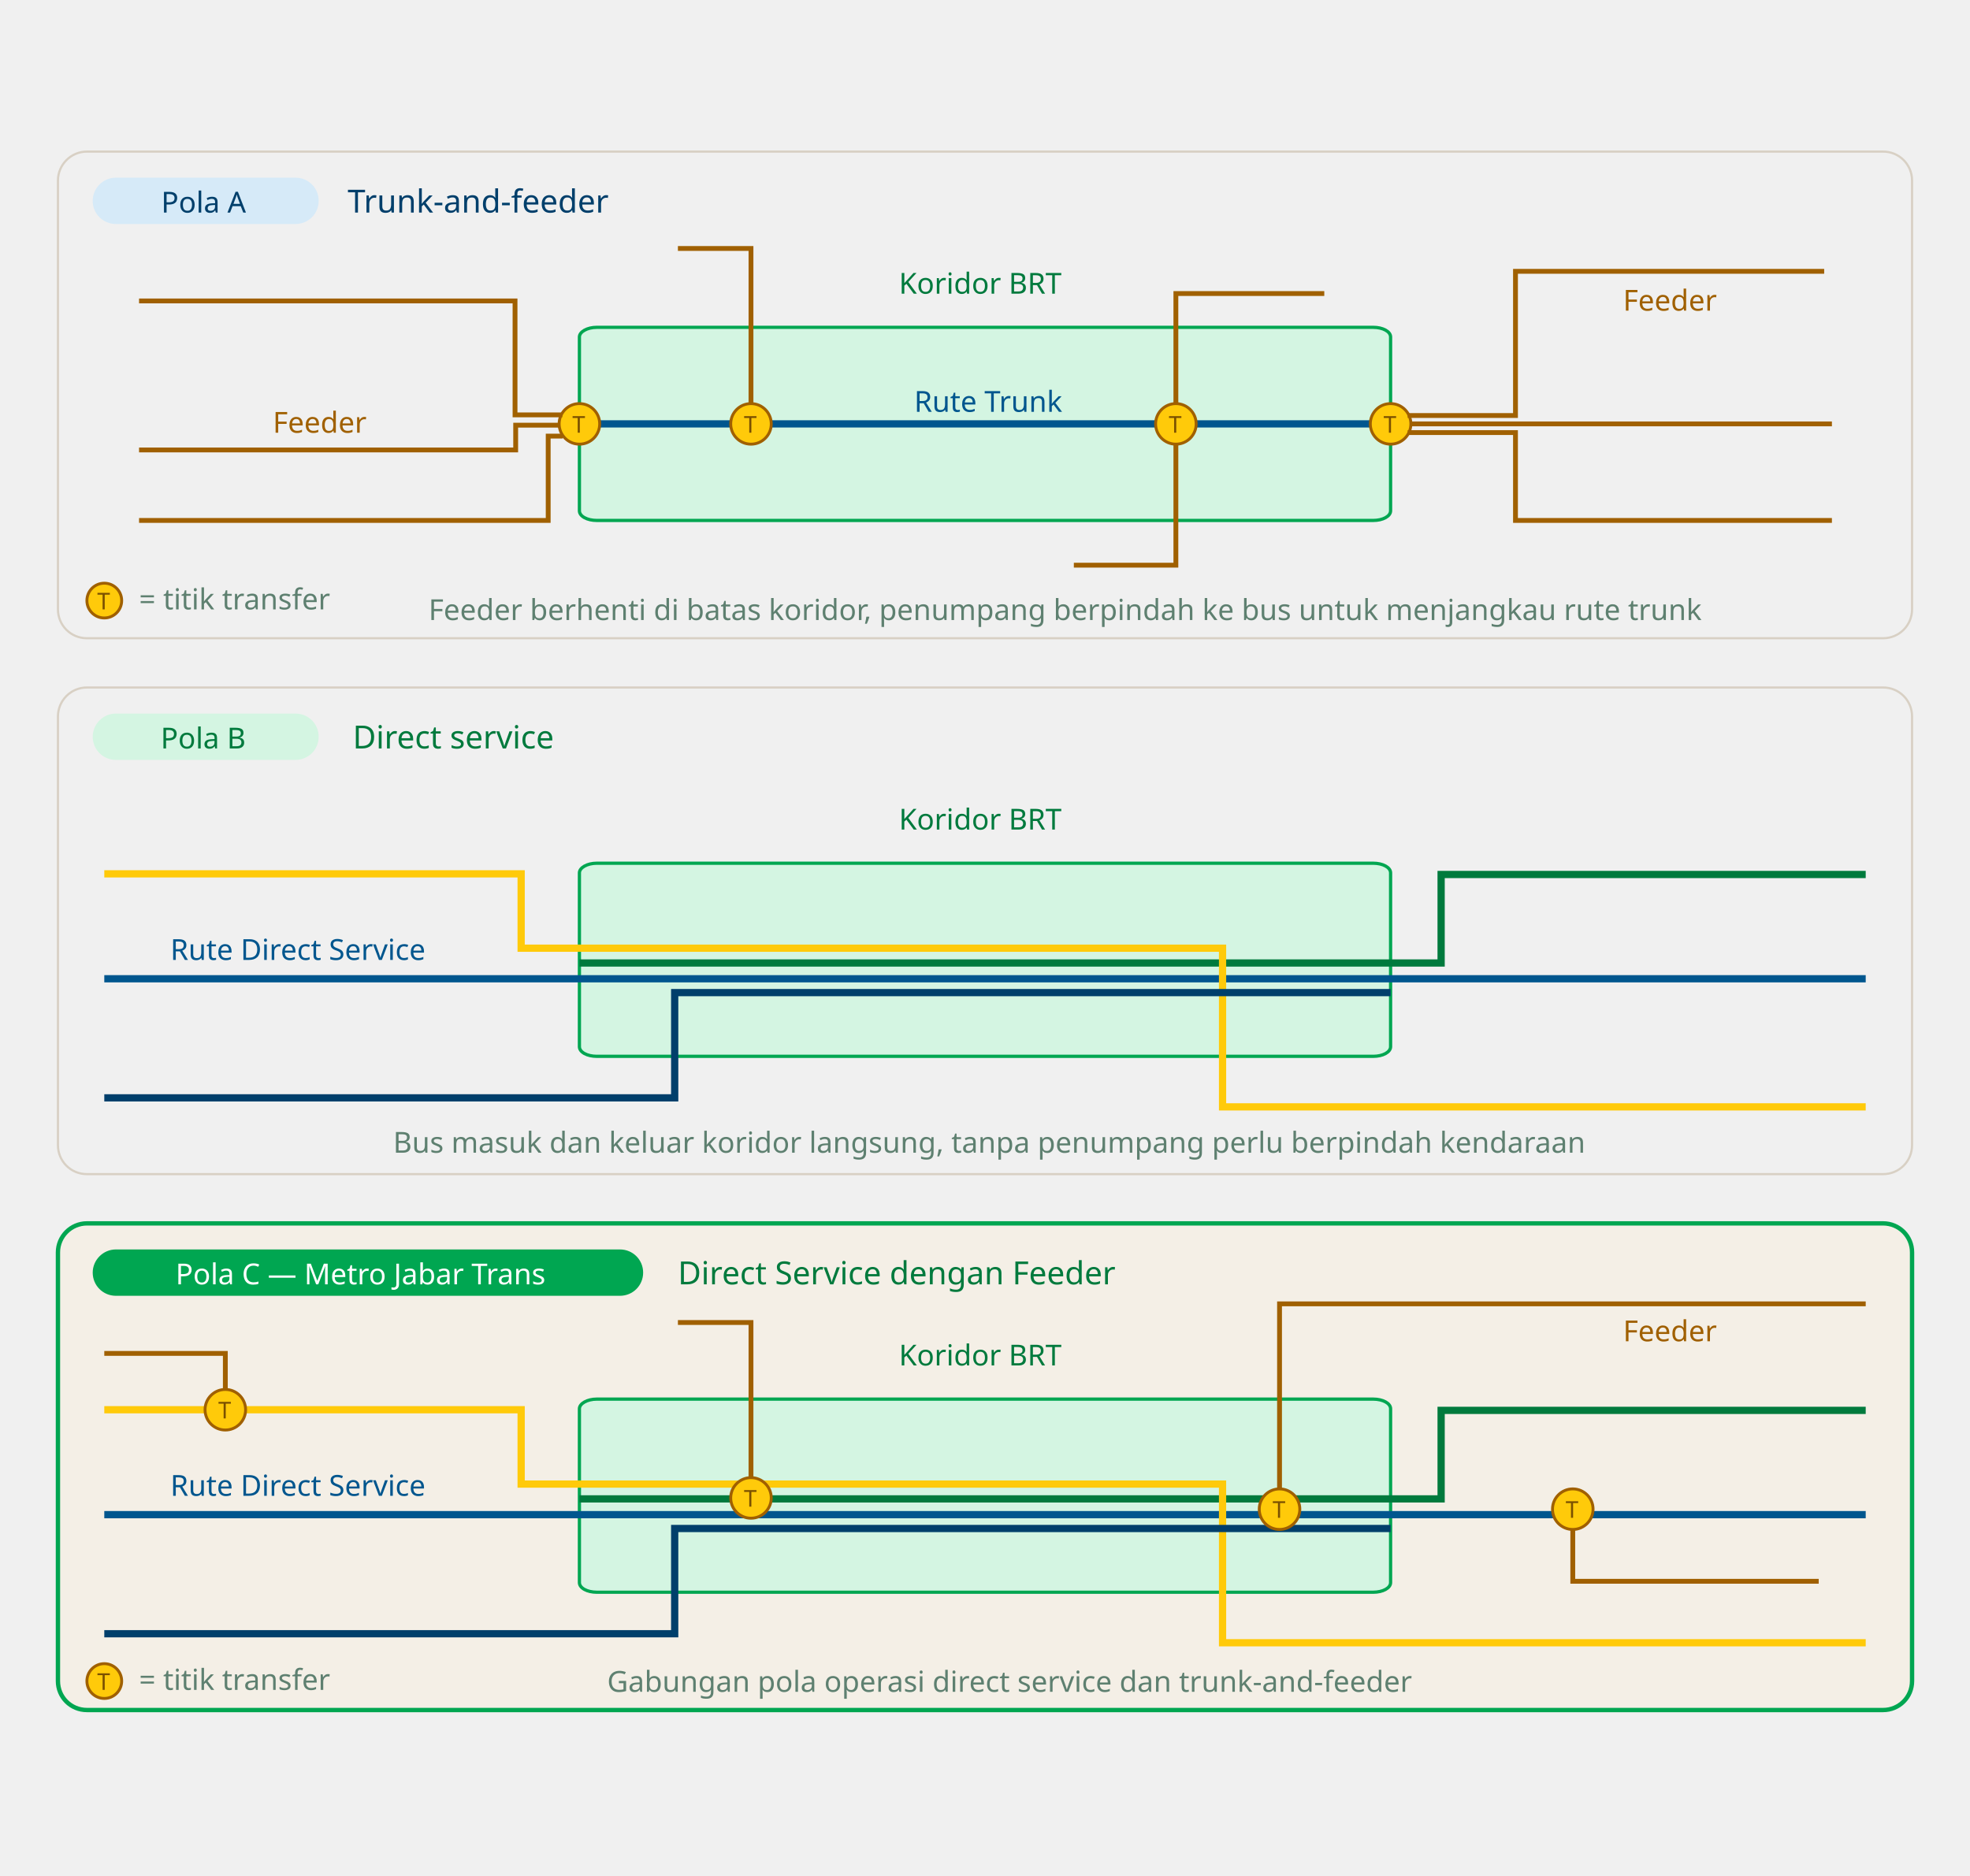
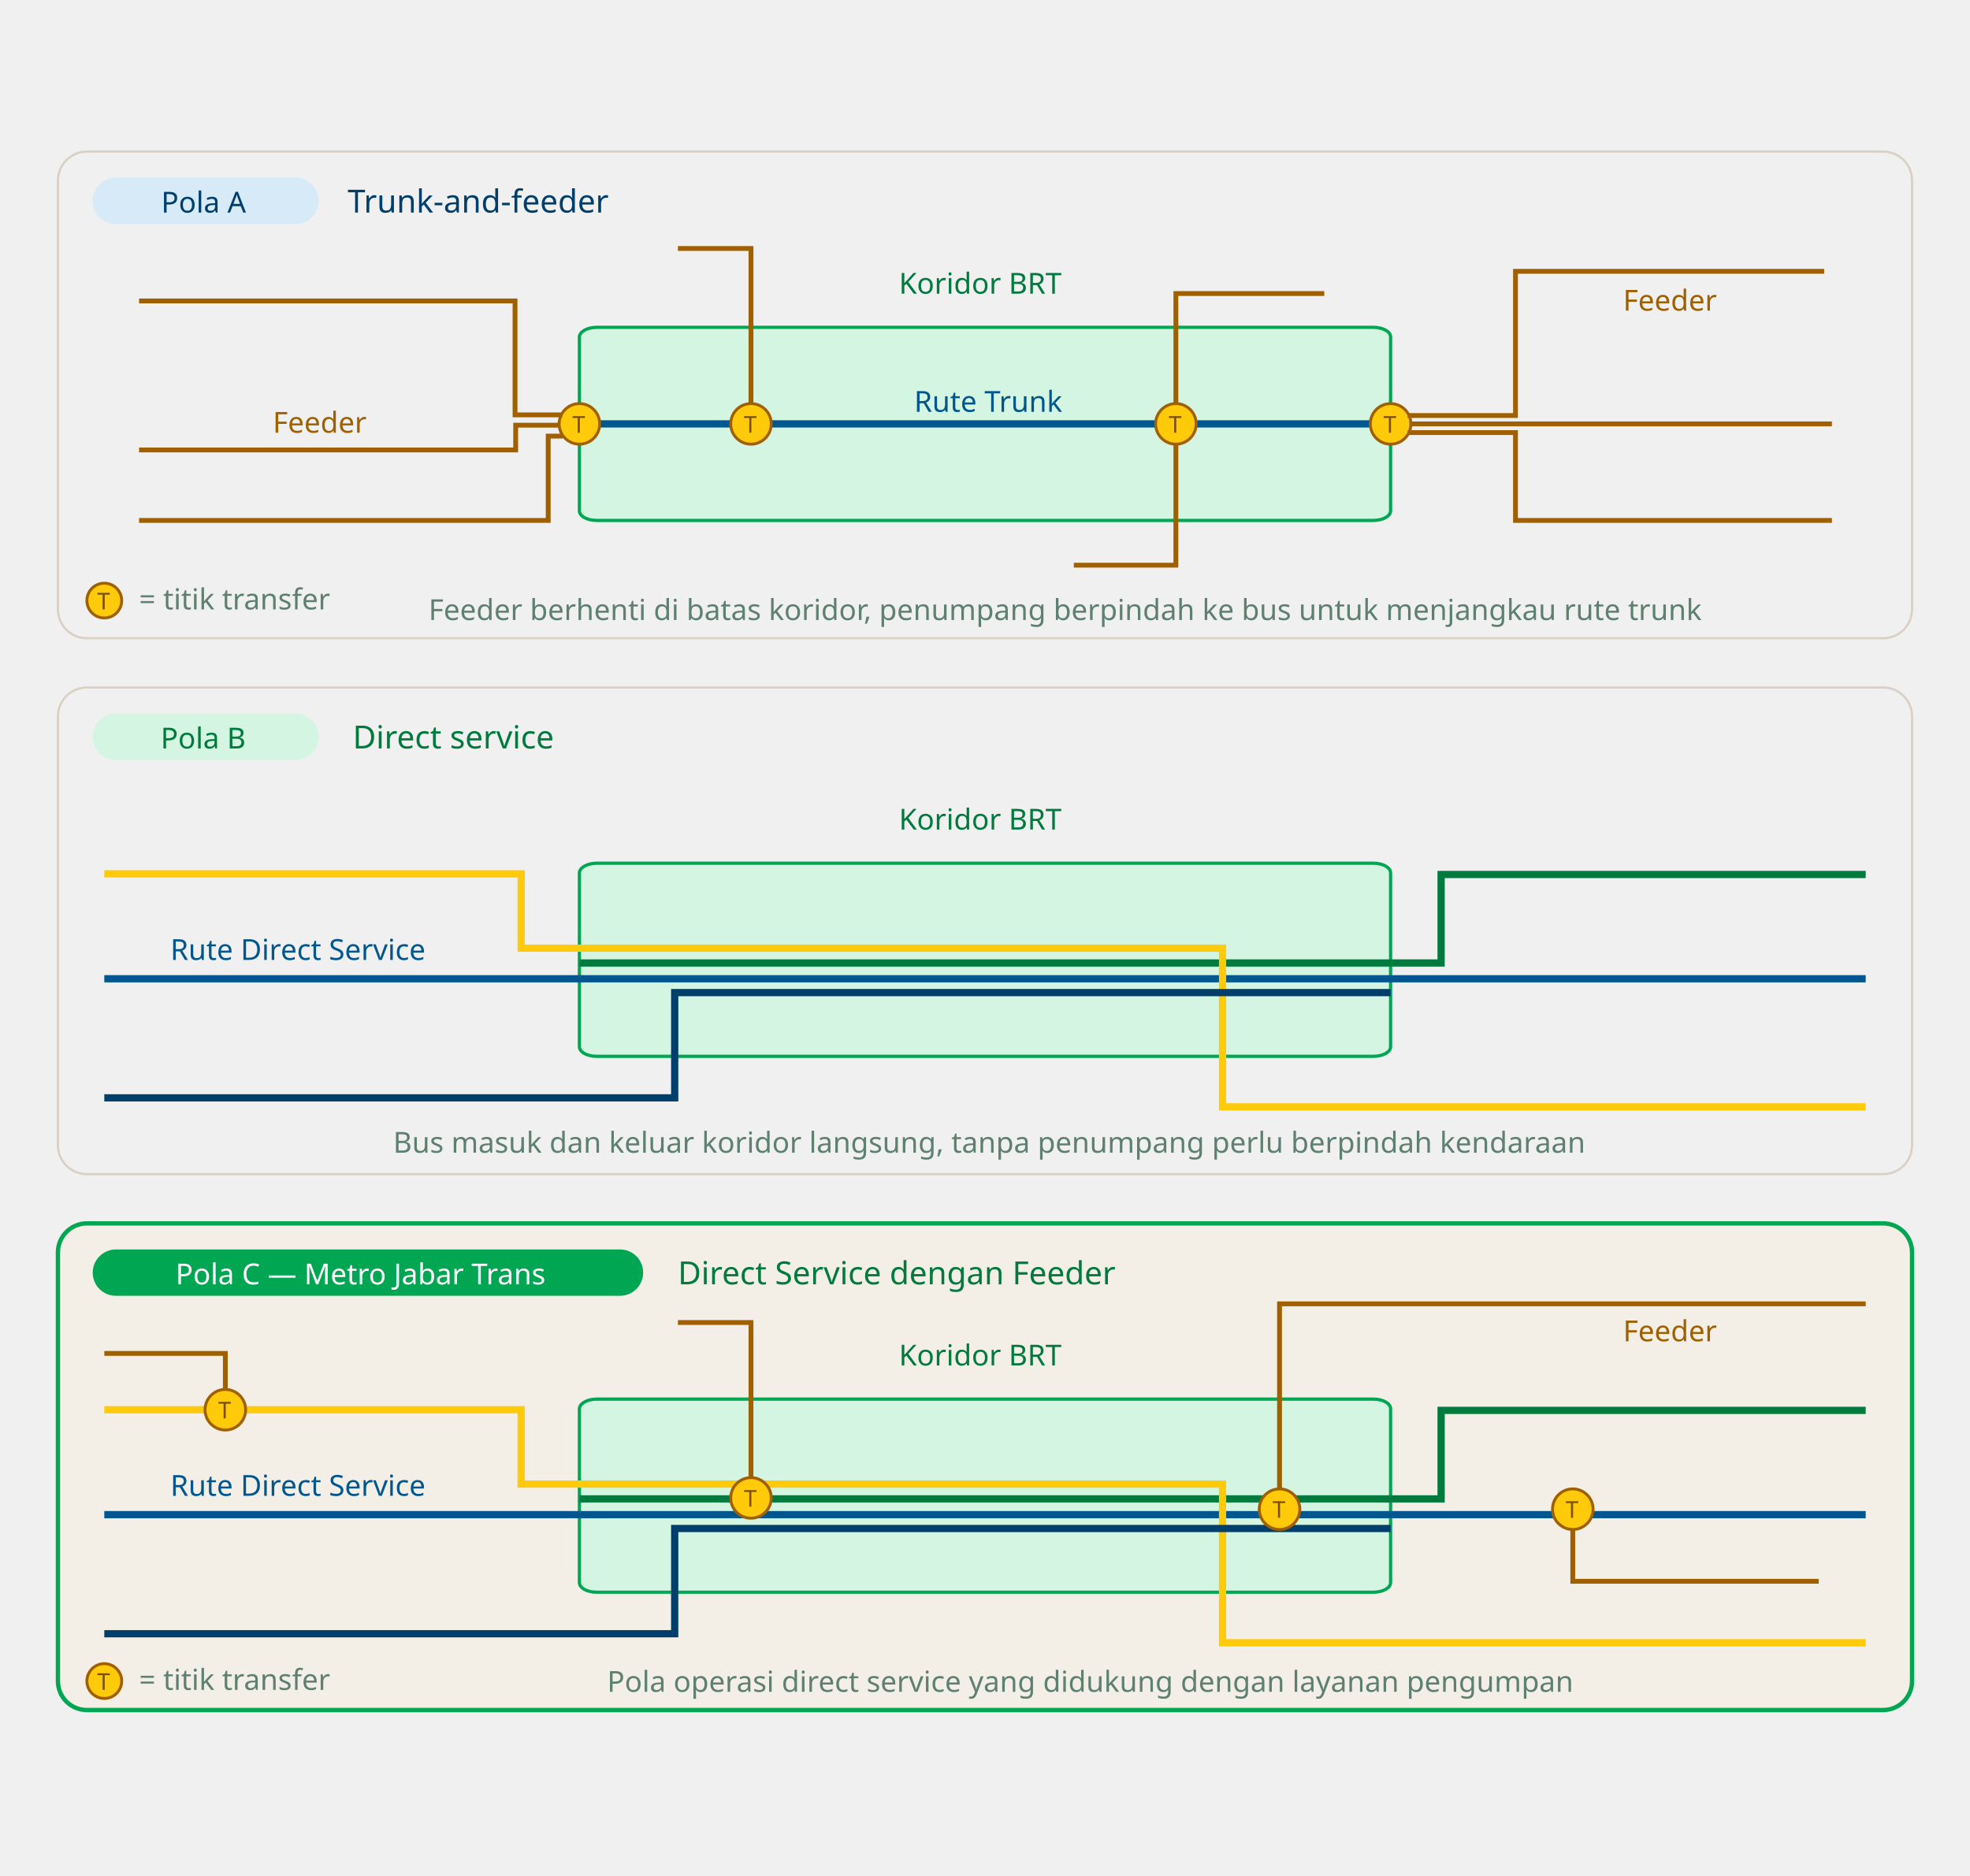
<svg xmlns="http://www.w3.org/2000/svg" version="1.1" id="Layer_1" x="0px" y="0px" viewBox="0 0 612 582.8" style="enable-background:new 0 0 612 582.8;" xml:space="preserve">
  <style type="text/css">
	.st0{fill:none;stroke:#D8D0C4;stroke-width:0.675;stroke-miterlimit:3.6;}
	.st1{fill:#D4F5E2;}
	.st2{fill:#007A3D;}
	.st3{font-family:'Arial-BoldMT';}
	.st4{font-size:9px;}
	.st5{font-family:'Arial-BoldItalicMT';}
	.st6{font-size:9.9px;}
	.st7{fill:#D4F5E2;stroke:#00A651;stroke-width:1.006;stroke-miterlimit:3.6;}
	.st8{fill:none;}
	.st9{fill:none;stroke:#007A3D;stroke-width:1.35;stroke-linecap:round;stroke-linejoin:round;stroke-miterlimit:3.6;}
	.st10{fill:#FFFFFF;filter:url(#Adobe_OpacityMaskFilter);}
	
		.st11{mask:url(#imagine-text-gaps-tax1ai_00000078036296570137842610000010617918931124661146_);fill:none;stroke:#007A3D;stroke-width:1.35;stroke-linecap:round;stroke-linejoin:round;stroke-miterlimit:3.6;}
	.st12{fill:#5E8070;}
	.st13{font-family:'ArialMT';}
	.st14{fill:#D6EAF8;}
	.st15{fill:#003F6B;}
	.st16{fill:#A06000;}
	.st17{fill:#00568E;}
	.st18{fill:#FFFFFF;filter:url(#Adobe_OpacityMaskFilter_00000060000035569588991370000014735943201859657609_);}
	
		.st19{mask:url(#imagine-text-gaps-tax1ai_00000059294416933030149940000010397268892059329461_);fill:none;stroke:#A06000;stroke-width:1.35;stroke-linecap:round;stroke-linejoin:round;stroke-miterlimit:3.6;}
	.st20{fill:none;stroke:#A06000;stroke-width:1.35;stroke-linecap:round;stroke-linejoin:round;stroke-miterlimit:3.6;}
	.st21{fill:#FFCA0A;stroke:#A06000;stroke-width:0.9;stroke-miterlimit:3.6;}
	.st22{fill:#7A5000;}
	.st23{font-size:7.2px;}
	.st24{fill:#F4EFE6;stroke:#00A651;stroke-width:1.35;stroke-miterlimit:3.6;}
	.st25{fill:#00A651;}
	.st26{fill:#FFFFFF;}
	.st27{fill:#FFFFFF;filter:url(#Adobe_OpacityMaskFilter_00000011746903322699557270000011359036478238450089_);}
	
		.st28{mask:url(#imagine-text-gaps-tax1ai_00000106852845271323788980000009379471365446677393_);fill:none;stroke:#007A3D;stroke-width:1.35;stroke-linecap:round;stroke-linejoin:round;stroke-miterlimit:3.6;}
	.st29{fill:none;stroke:#00568E;stroke-width:2.25;stroke-miterlimit:3.6;}
	.st30{fill:none;stroke:#007A3D;stroke-width:2.25;stroke-miterlimit:3.6;}
	.st31{fill:none;stroke:#FFCA0A;stroke-width:2.25;stroke-miterlimit:3.6;}
	.st32{fill:none;stroke:#003F6B;stroke-width:2.25;stroke-miterlimit:3.6;}
	.st33{fill:none;stroke:#A06000;stroke-width:1.5;stroke-miterlimit:10;}
</style>
  <path class="st0" d="M27,47.1h558c5,0,9,4,9,9v133.2c0,5-4,9-9,9H27c-5,0-9-4-9-9V56.1C18,51.2,22,47.1,27,47.1z" />
  <path class="st14" d="M36,55.2h55.8c4,0,7.2,3.2,7.2,7.2l0,0c0,4-3.2,7.2-7.2,7.2H36c-4,0-7.2-3.2-7.2-7.2l0,0  C28.8,58.5,32,55.2,36,55.2z" />
  <text transform="matrix(1 0 0 1 50.064 66.0415)" class="st15 st3 st4">Pola A</text>
  <text transform="matrix(1 0 0 1 108 66.0415)" class="st15 st5 st6">Trunk-and-feeder</text>
  <path class="st7" d="M185.4,101.7h241.2c3,0,5.4,1.3,5.4,3v54c0,1.7-2.4,3-5.4,3H185.4c-3,0-5.4-1.3-5.4-3v-54  C180,103.1,182.4,101.7,185.4,101.7z" />
  <text transform="matrix(1 0 0 1 279.2524 91.2412)" class="st2 st3 st4">Koridor BRT</text>
  <path class="st8" d="" />
  <path class="st8" d="" />
  <path marker-end="url(#arr-g)" class="st9" d="M585,101.1" />
  <path class="st8" d="" />
  <path marker-end="url(#arr-g)" class="st9" d="M585,164.1" />
  <path class="st8" d="" />
  <defs>
    <filter id="Adobe_OpacityMaskFilter" filterUnits="userSpaceOnUse" x="585" y="61.5" width="0" height="0">
      <feColorMatrix type="matrix" values="1 0 0 0 0  0 1 0 0 0  0 0 1 0 0  0 0 0 1 0" />
    </filter>
  </defs>
  <mask maskUnits="userSpaceOnUse" x="585" y="61.5" width="0" height="0" id="imagine-text-gaps-tax1ai_00000078036296570137842610000010617918931124661146_">
    <rect y="29.1" class="st10" width="612" height="524.5" />
    <path d="M48.8,55.2h31.5c1,0,1.8,0.8,1.8,1.8v11.7c0,1-0.8,1.8-1.8,1.8H48.8c-1,0-1.8-0.8-1.8-1.8V57C47,56,47.8,55.2,48.8,55.2z" />
    <path d="M105.3,54.3h73.5c1,0,1.8,0.8,1.8,1.8v12.6c0,1-0.8,1.8-1.8,1.8h-73.5c-1,0-1.8-0.8-1.8-1.8V56.1   C103.5,55.1,104.3,54.3,105.3,54.3z" />
    <path d="M278.5,80.4h56c1,0,1.8,0.8,1.8,1.8v11.7c0,1-0.8,1.8-1.8,1.8h-56c-1,0-1.8-0.8-1.8-1.8V82.2   C276.7,81.2,277.5,80.4,278.5,80.4z" />
    <path d="M76.8,119.1h43.9c1,0,1.8,0.8,1.8,1.8v11.7c0,1-0.8,1.8-1.8,1.8H76.8c-1,0-1.8-0.8-1.8-1.8v-11.7   C75,119.9,75.8,119.1,76.8,119.1z" />
    <path d="M503.7,119.1h54.6c1,0,1.8,0.8,1.8,1.8v11.7c0,1-0.8,1.8-1.8,1.8h-54.6c-1,0-1.8-0.8-1.8-1.8v-11.7   C501.9,119.9,502.7,119.1,503.7,119.1z" />
    <path d="M185.8,184.8h241.4c1,0,1.8,0.8,1.8,1.8v11.7c0,1-0.8,1.8-1.8,1.8H185.8c-1,0-1.8-0.8-1.8-1.8v-11.7   C184,185.6,184.8,184.8,185.8,184.8z" />
    <path d="M49.2,221.7h30.6c1,0,1.8,0.8,1.8,1.8v11.7c0,1-0.8,1.8-1.8,1.8H49.2c-1,0-1.8-0.8-1.8-1.8v-11.7   C47.4,222.5,48.2,221.7,49.2,221.7z" />
    <path d="M118.8,220.8h88.4c1,0,1.8,0.8,1.8,1.8v12.6c0,1-0.8,1.8-1.8,1.8h-88.4c-1,0-1.8-0.8-1.8-1.8v-12.6   C117,221.6,117.8,220.8,118.8,220.8z" />
    <path d="M261.9,246.9h88.2c1,0,1.8,0.8,1.8,1.8v11.7c0,1-0.8,1.8-1.8,1.8h-88.2c-1,0-1.8-0.8-1.8-1.8v-11.7   C260.1,247.7,260.9,246.9,261.9,246.9z" />
    <path d="M82.3,285.6h34.3c1,0,1.8,0.8,1.8,1.8v11.7c0,1-0.8,1.8-1.8,1.8H82.3c-1,0-1.8-0.8-1.8-1.8v-11.7   C80.5,286.4,81.3,285.6,82.3,285.6z" />
    <path d="M514.3,285.6h34.3c1,0,1.8,0.8,1.8,1.8v11.7c0,1-0.8,1.8-1.8,1.8h-34.3c-1,0-1.8-0.8-1.8-1.8v-11.7   C512.5,286.4,513.3,285.6,514.3,285.6z" />
    <path d="M175.2,261.3h9.9c1,0,1.8,0.8,1.8,1.8v9c0,1-0.8,1.8-1.8,1.8h-9.9c-1,0-1.8-0.8-1.8-1.8v-9   C173.4,262.1,174.2,261.3,175.2,261.3z" />
    <path d="M427.2,261.3h9.9c1,0,1.8,0.8,1.8,1.8v9c0,1-0.8,1.8-1.8,1.8h-9.9c-1,0-1.8-0.8-1.8-1.8v-9   C425.4,262.1,426.2,261.3,427.2,261.3z" />
    <path d="M229.2,237.9h9.9c1,0,1.8,0.8,1.8,1.8v9c0,1-0.8,1.8-1.8,1.8h-9.9c-1,0-1.8-0.8-1.8-1.8v-9   C227.4,238.7,228.2,237.9,229.2,237.9z" />
    <path d="M337.2,345.9h9.9c1,0,1.8,0.8,1.8,1.8v9c0,1-0.8,1.8-1.8,1.8h-9.9c-1,0-1.8-0.8-1.8-1.8v-9   C335.4,346.7,336.2,345.9,337.2,345.9z" />
    <path d="M27.6,346.8h9.9c1,0,1.8,0.8,1.8,1.8v9c0,1-0.8,1.8-1.8,1.8h-9.9c-1,0-1.8-0.8-1.8-1.8v-9   C25.8,347.6,26.6,346.8,27.6,346.8z" />
    <path d="M41.4,345h65.3c1,0,1.8,0.8,1.8,1.8v11.7c0,1-0.8,1.8-1.8,1.8H41.4c-1,0-1.8-0.8-1.8-1.8v-11.7   C39.6,345.8,40.4,345,41.4,345z" />
    <path d="M155,351.3h303.2c1,0,1.8,0.8,1.8,1.8v11.7c0,1-0.8,1.8-1.8,1.8H155c-1,0-1.8-0.8-1.8-1.8v-11.7   C153.2,352.1,154,351.3,155,351.3z" />
    <path d="M53.5,388.2h122.3c1,0,1.8,0.8,1.8,1.8v11.7c0,1-0.8,1.8-1.8,1.8H53.5c-1,0-1.8-0.8-1.8-1.8V390   C51.7,389,52.5,388.2,53.5,388.2z" />
    <path d="M207.9,387.3h38.8c1,0,1.8,0.8,1.8,1.8v12.6c0,1-0.8,1.8-1.8,1.8h-38.8c-1,0-1.8-0.8-1.8-1.8v-12.6   C206.1,388.1,206.9,387.3,207.9,387.3z" />
    <path d="M278.5,413.4h56c1,0,1.8,0.8,1.8,1.8v11.7c0,1-0.8,1.8-1.8,1.8h-56c-1,0-1.8-0.8-1.8-1.8v-11.7   C276.7,414.2,277.5,413.4,278.5,413.4z" />
    <path d="M76.8,452.1h43.9c1,0,1.8,0.8,1.8,1.8v11.7c0,1-0.8,1.8-1.8,1.8H76.8c-1,0-1.8-0.8-1.8-1.8v-11.7   C75,452.9,75.8,452.1,76.8,452.1z" />
    <path d="M503.7,452.1h54.6c1,0,1.8,0.8,1.8,1.8v11.7c0,1-0.8,1.8-1.8,1.8h-54.6c-1,0-1.8-0.8-1.8-1.8v-11.7   C501.9,452.9,502.7,452.1,503.7,452.1z" />
    <path d="M229.2,404.4h9.9c1,0,1.8,0.8,1.8,1.8v9c0,1-0.8,1.8-1.8,1.8h-9.9c-1,0-1.8-0.8-1.8-1.8v-9   C227.4,405.2,228.2,404.4,229.2,404.4z" />
    <path d="M382.2,512.4h9.9c1,0,1.8,0.8,1.8,1.8v9c0,1-0.8,1.8-1.8,1.8h-9.9c-1,0-1.8-0.8-1.8-1.8v-9   C380.4,513.2,381.2,512.4,382.2,512.4z" />
    <path d="M27.6,516h9.9c1,0,1.8,0.8,1.8,1.8v9c0,1-0.8,1.8-1.8,1.8h-9.9c-1,0-1.8-0.8-1.8-1.8v-9C25.8,516.8,26.6,516,27.6,516z" />
    <path d="M41.4,514.2h95.4c1,0,1.8,0.8,1.8,1.8v11.7c0,1-0.8,1.8-1.8,1.8H41.4c-1,0-1.8-0.8-1.8-1.8V516   C39.6,515,40.4,514.2,41.4,514.2z" />
    <path d="M144,514.2h146.2c1,0,1.8,0.8,1.8,1.8v11.7c0,1-0.8,1.8-1.8,1.8H144c-1,0-1.8-0.8-1.8-1.8V516   C142.2,515,143,514.2,144,514.2z" />
    <path d="M343.8,514.2h136.8c1,0,1.8,0.8,1.8,1.8v11.7c0,1-0.8,1.8-1.8,1.8H343.8c-1,0-1.8-0.8-1.8-1.8V516   C342,515,342.8,514.2,343.8,514.2z" />
    <path d="M128.1,531.3h356.3c1,0,1.8,0.8,1.8,1.8v11.7c0,1-0.8,1.8-1.8,1.8H128.1c-1,0-1.8-0.8-1.8-1.8v-11.7   C126.3,532.1,127.1,531.3,128.1,531.3z" />
  </mask>
  <path marker-end="url(#arr-g)" class="st11" d="M585,61.5" />
  <path class="st8" d="" />
  <path marker-end="url(#arr-g)" class="st9" d="M585,186.6" />
  <text transform="matrix(1 0 0 1 133.1323 192.6416)" class="st12 st13 st4">Feeder berhenti di batas koridor, penumpang berpindah ke bus untuk menjangkau rute trunk</text>
  <path class="st0" d="M27,213.6h558c5,0,9,4,9,9v133.2c0,5-4,9-9,9H27c-5,0-9-4-9-9V222.6C18,217.7,22,213.6,27,213.6z" />
  <path class="st1" d="M36,221.7h55.8c4,0,7.2,3.2,7.2,7.2l0,0c0,4-3.2,7.2-7.2,7.2H36c-4,0-7.2-3.2-7.2-7.2l0,0  C28.8,225,32,221.7,36,221.7z" />
  <text transform="matrix(1 0 0 1 49.897 232.5415)" class="st2 st3 st4">Pola B</text>
  <text transform="matrix(1 0 0 1 109.6001 232.5415)" class="st2 st5 st6">Direct service</text>
  <path class="st7" d="M185.4,268.2h241.2c3,0,5.4,1.3,5.4,3v54c0,1.7-2.4,3-5.4,3H185.4c-3,0-5.4-1.3-5.4-3v-54  C180,269.6,182.4,268.2,185.4,268.2z" />
  <g>
    <text transform="matrix(1 0 0 1 279.2527 257.7412)" class="st2 st3 st4">Koridor BRT</text>
  </g>
  <text transform="matrix(1 0 0 1 84.7422 134.4414)" class="st16 st13 st4">Feeder</text>
  <text transform="matrix(1 0 0 1 52.9208 298.2415)" class="st17 st13 st4">Rute Direct Service</text>
  <text transform="matrix(1 0 0 1 283.9898 127.9412)" class="st17 st13 st4">Rute Trunk</text>
  <text transform="matrix(1 0 0 1 504.2214 96.5128)" class="st16 st13 st4">Feeder</text>
  <path class="st8" d="" />
  <defs>
    <filter id="Adobe_OpacityMaskFilter_00000003826677420342234740000016210012897153649033_" filterUnits="userSpaceOnUse" x="173.7" y="267.6" width="0" height="0">
      <feColorMatrix type="matrix" values="1 0 0 0 0  0 1 0 0 0  0 0 1 0 0  0 0 0 1 0" />
    </filter>
  </defs>
  <mask maskUnits="userSpaceOnUse" x="173.7" y="267.6" width="0" height="0" id="imagine-text-gaps-tax1ai_00000059294416933030149940000010397268892059329461_">
    <rect y="29.1" style="fill:#FFFFFF;filter:url(#Adobe_OpacityMaskFilter_00000003826677420342234740000016210012897153649033_);" width="612" height="524.5" />
    <path d="M48.8,55.2h31.5c1,0,1.8,0.8,1.8,1.8v11.7c0,1-0.8,1.8-1.8,1.8H48.8c-1,0-1.8-0.8-1.8-1.8V57C47,56,47.8,55.2,48.8,55.2z" />
    <path d="M105.3,54.3h73.5c1,0,1.8,0.8,1.8,1.8v12.6c0,1-0.8,1.8-1.8,1.8h-73.5c-1,0-1.8-0.8-1.8-1.8V56.1   C103.5,55.1,104.3,54.3,105.3,54.3z" />
    <path d="M278.5,80.4h56c1,0,1.8,0.8,1.8,1.8v11.7c0,1-0.8,1.8-1.8,1.8h-56c-1,0-1.8-0.8-1.8-1.8V82.2   C276.7,81.2,277.5,80.4,278.5,80.4z" />
    <path d="M76.8,119.1h43.9c1,0,1.8,0.8,1.8,1.8v11.7c0,1-0.8,1.8-1.8,1.8H76.8c-1,0-1.8-0.8-1.8-1.8v-11.7   C75,119.9,75.8,119.1,76.8,119.1z" />
    <path d="M503.7,119.1h54.6c1,0,1.8,0.8,1.8,1.8v11.7c0,1-0.8,1.8-1.8,1.8h-54.6c-1,0-1.8-0.8-1.8-1.8v-11.7   C501.9,119.9,502.7,119.1,503.7,119.1z" />
    <path d="M185.8,184.8h241.4c1,0,1.8,0.8,1.8,1.8v11.7c0,1-0.8,1.8-1.8,1.8H185.8c-1,0-1.8-0.8-1.8-1.8v-11.7   C184,185.6,184.8,184.8,185.8,184.8z" />
    <path d="M49.2,221.7h30.6c1,0,1.8,0.8,1.8,1.8v11.7c0,1-0.8,1.8-1.8,1.8H49.2c-1,0-1.8-0.8-1.8-1.8v-11.7   C47.4,222.5,48.2,221.7,49.2,221.7z" />
    <path d="M118.8,220.8h88.4c1,0,1.8,0.8,1.8,1.8v12.6c0,1-0.8,1.8-1.8,1.8h-88.4c-1,0-1.8-0.8-1.8-1.8v-12.6   C117,221.6,117.8,220.8,118.8,220.8z" />
    <path d="M261.9,246.9h88.2c1,0,1.8,0.8,1.8,1.8v11.7c0,1-0.8,1.8-1.8,1.8h-88.2c-1,0-1.8-0.8-1.8-1.8v-11.7   C260.1,247.7,260.9,246.9,261.9,246.9z" />
    <path d="M82.3,285.6h34.3c1,0,1.8,0.8,1.8,1.8v11.7c0,1-0.8,1.8-1.8,1.8H82.3c-1,0-1.8-0.8-1.8-1.8v-11.7   C80.5,286.4,81.3,285.6,82.3,285.6z" />
    <path d="M514.3,285.6h34.3c1,0,1.8,0.8,1.8,1.8v11.7c0,1-0.8,1.8-1.8,1.8h-34.3c-1,0-1.8-0.8-1.8-1.8v-11.7   C512.5,286.4,513.3,285.6,514.3,285.6z" />
    <path d="M175.2,261.3h9.9c1,0,1.8,0.8,1.8,1.8v9c0,1-0.8,1.8-1.8,1.8h-9.9c-1,0-1.8-0.8-1.8-1.8v-9   C173.4,262.1,174.2,261.3,175.2,261.3z" />
    <path d="M427.2,261.3h9.9c1,0,1.8,0.8,1.8,1.8v9c0,1-0.8,1.8-1.8,1.8h-9.9c-1,0-1.8-0.8-1.8-1.8v-9   C425.4,262.1,426.2,261.3,427.2,261.3z" />
    <path d="M229.2,237.9h9.9c1,0,1.8,0.8,1.8,1.8v9c0,1-0.8,1.8-1.8,1.8h-9.9c-1,0-1.8-0.8-1.8-1.8v-9   C227.4,238.7,228.2,237.9,229.2,237.9z" />
    <path d="M337.2,345.9h9.9c1,0,1.8,0.8,1.8,1.8v9c0,1-0.8,1.8-1.8,1.8h-9.9c-1,0-1.8-0.8-1.8-1.8v-9   C335.4,346.7,336.2,345.9,337.2,345.9z" />
    <path d="M27.6,346.8h9.9c1,0,1.8,0.8,1.8,1.8v9c0,1-0.8,1.8-1.8,1.8h-9.9c-1,0-1.8-0.8-1.8-1.8v-9   C25.8,347.6,26.6,346.8,27.6,346.8z" />
    <path d="M41.4,345h65.3c1,0,1.8,0.8,1.8,1.8v11.7c0,1-0.8,1.8-1.8,1.8H41.4c-1,0-1.8-0.8-1.8-1.8v-11.7   C39.6,345.8,40.4,345,41.4,345z" />
    <path d="M155,351.3h303.2c1,0,1.8,0.8,1.8,1.8v11.7c0,1-0.8,1.8-1.8,1.8H155c-1,0-1.8-0.8-1.8-1.8v-11.7   C153.2,352.1,154,351.3,155,351.3z" />
    <path d="M53.5,388.2h122.3c1,0,1.8,0.8,1.8,1.8v11.7c0,1-0.8,1.8-1.8,1.8H53.5c-1,0-1.8-0.8-1.8-1.8V390   C51.7,389,52.5,388.2,53.5,388.2z" />
    <path d="M207.9,387.3h38.8c1,0,1.8,0.8,1.8,1.8v12.6c0,1-0.8,1.8-1.8,1.8h-38.8c-1,0-1.8-0.8-1.8-1.8v-12.6   C206.1,388.1,206.9,387.3,207.9,387.3z" />
    <path d="M278.5,413.4h56c1,0,1.8,0.8,1.8,1.8v11.7c0,1-0.8,1.8-1.8,1.8h-56c-1,0-1.8-0.8-1.8-1.8v-11.7   C276.7,414.2,277.5,413.4,278.5,413.4z" />
    <path d="M76.8,452.1h43.9c1,0,1.8,0.8,1.8,1.8v11.7c0,1-0.8,1.8-1.8,1.8H76.8c-1,0-1.8-0.8-1.8-1.8v-11.7   C75,452.9,75.8,452.1,76.8,452.1z" />
    <path d="M503.7,452.1h54.6c1,0,1.8,0.8,1.8,1.8v11.7c0,1-0.8,1.8-1.8,1.8h-54.6c-1,0-1.8-0.8-1.8-1.8v-11.7   C501.9,452.9,502.7,452.1,503.7,452.1z" />
    <path d="M229.2,404.4h9.9c1,0,1.8,0.8,1.8,1.8v9c0,1-0.8,1.8-1.8,1.8h-9.9c-1,0-1.8-0.8-1.8-1.8v-9   C227.4,405.2,228.2,404.4,229.2,404.4z" />
    <path d="M382.2,512.4h9.9c1,0,1.8,0.8,1.8,1.8v9c0,1-0.8,1.8-1.8,1.8h-9.9c-1,0-1.8-0.8-1.8-1.8v-9   C380.4,513.2,381.2,512.4,382.2,512.4z" />
    <path d="M27.6,516h9.9c1,0,1.8,0.8,1.8,1.8v9c0,1-0.8,1.8-1.8,1.8h-9.9c-1,0-1.8-0.8-1.8-1.8v-9C25.8,516.8,26.6,516,27.6,516z" />
    <path d="M41.4,514.2h95.4c1,0,1.8,0.8,1.8,1.8v11.7c0,1-0.8,1.8-1.8,1.8H41.4c-1,0-1.8-0.8-1.8-1.8V516   C39.6,515,40.4,514.2,41.4,514.2z" />
    <path d="M144,514.2h146.2c1,0,1.8,0.8,1.8,1.8v11.7c0,1-0.8,1.8-1.8,1.8H144c-1,0-1.8-0.8-1.8-1.8V516   C142.2,515,143,514.2,144,514.2z" />
    <path d="M343.8,514.2h136.8c1,0,1.8,0.8,1.8,1.8v11.7c0,1-0.8,1.8-1.8,1.8H343.8c-1,0-1.8-0.8-1.8-1.8V516   C342,515,342.8,514.2,343.8,514.2z" />
    <path d="M128.1,531.3h356.3c1,0,1.8,0.8,1.8,1.8v11.7c0,1-0.8,1.8-1.8,1.8H128.1c-1,0-1.8-0.8-1.8-1.8v-11.7   C126.3,532.1,127.1,531.3,128.1,531.3z" />
  </mask>
  <path marker-end="url(#arr-y)" class="st19" d="M173.7,267.6" />
  <path class="st8" d="" />
  <path class="st8" d="" />
  <path marker-end="url(#arr-y)" class="st20" d="M234,237.9" />
  <path class="st8" d="" />
  <path marker-end="url(#arr-y)" class="st20" d="M342,327.9" />
  <circle class="st21" cx="32.4" cy="186.6" r="5.4" />
  <text transform="matrix(1 0 0 1 30.2012 189.3413)" class="st22 st3 st23">T</text>
  <text transform="matrix(1 0 0 1 43.2002 189.3413)" class="st12 st13 st4">= titik transfer</text>
  <text transform="matrix(1 0 0 1 122.1306 358.1416)" class="st12 st13 st4">Bus masuk dan keluar koridor langsung, tanpa penumpang perlu berpindah kendaraan</text>
  <path class="st24" d="M27,380.1h558c5,0,9,4,9,9v133.2c0,5-4,9-9,9H27c-5,0-9-4-9-9V389.1C18,384.2,22,380.1,27,380.1z" />
  <path class="st25" d="M36,388.2h156.6c4,0,7.2,3.2,7.2,7.2l0,0c0,4-3.2,7.2-7.2,7.2H36c-4,0-7.2-3.2-7.2-7.2l0,0  C28.8,391.5,32,388.2,36,388.2z" />
  <text transform="matrix(1 0 0 1 54.5322 399.041)" class="st26 st3 st4">Pola C — Metro Jabar Trans</text>
  <text transform="matrix(1 0 0 1 210.6001 399.041)" class="st2 st5 st6">Direct Service dengan Feeder</text>
  <path class="st7" d="M185.4,434.7h241.2c3,0,5.4,1.3,5.4,3v54c0,1.7-2.4,3-5.4,3H185.4c-3,0-5.4-1.3-5.4-3v-54  C180,436.1,182.4,434.7,185.4,434.7z" />
  <text transform="matrix(1 0 0 1 279.2529 424.2412)" class="st2 st3 st4">Koridor BRT</text>
  <path class="st8" d="" />
  <path marker-end="url(#arr-g)" class="st9" d="M178.2,434.1" />
  <path class="st8" d="" />
  <path marker-end="url(#arr-g)" class="st9" d="M585,434.1" />
  <path class="st8" d="" />
  <path marker-end="url(#arr-g)" class="st9" d="M585,497.1" />
  <path class="st8" d="" />
  <defs>
    <filter id="Adobe_OpacityMaskFilter_00000006671143116122565180000000986647492514487950_" filterUnits="userSpaceOnUse" x="585" y="398.1" width="0" height="0">
      <feColorMatrix type="matrix" values="1 0 0 0 0  0 1 0 0 0  0 0 1 0 0  0 0 0 1 0" />
    </filter>
  </defs>
  <mask maskUnits="userSpaceOnUse" x="585" y="398.1" width="0" height="0" id="imagine-text-gaps-tax1ai_00000106852845271323788980000009379471365446677393_">
    <rect y="29.1" style="fill:#FFFFFF;filter:url(#Adobe_OpacityMaskFilter_00000006671143116122565180000000986647492514487950_);" width="612" height="524.5" />
    <path d="M48.8,55.2h31.5c1,0,1.8,0.8,1.8,1.8v11.7c0,1-0.8,1.8-1.8,1.8H48.8c-1,0-1.8-0.8-1.8-1.8V57C47,56,47.8,55.2,48.8,55.2z" />
    <path d="M105.3,54.3h73.5c1,0,1.8,0.8,1.8,1.8v12.6c0,1-0.8,1.8-1.8,1.8h-73.5c-1,0-1.8-0.8-1.8-1.8V56.1   C103.5,55.1,104.3,54.3,105.3,54.3z" />
    <path d="M278.5,80.4h56c1,0,1.8,0.8,1.8,1.8v11.7c0,1-0.8,1.8-1.8,1.8h-56c-1,0-1.8-0.8-1.8-1.8V82.2   C276.7,81.2,277.5,80.4,278.5,80.4z" />
    <path d="M76.8,119.1h43.9c1,0,1.8,0.8,1.8,1.8v11.7c0,1-0.8,1.8-1.8,1.8H76.8c-1,0-1.8-0.8-1.8-1.8v-11.7   C75,119.9,75.8,119.1,76.8,119.1z" />
    <path d="M503.7,119.1h54.6c1,0,1.8,0.8,1.8,1.8v11.7c0,1-0.8,1.8-1.8,1.8h-54.6c-1,0-1.8-0.8-1.8-1.8v-11.7   C501.9,119.9,502.7,119.1,503.7,119.1z" />
    <path d="M185.8,184.8h241.4c1,0,1.8,0.8,1.8,1.8v11.7c0,1-0.8,1.8-1.8,1.8H185.8c-1,0-1.8-0.8-1.8-1.8v-11.7   C184,185.6,184.8,184.8,185.8,184.8z" />
    <path d="M49.2,221.7h30.6c1,0,1.8,0.8,1.8,1.8v11.7c0,1-0.8,1.8-1.8,1.8H49.2c-1,0-1.8-0.8-1.8-1.8v-11.7   C47.4,222.5,48.2,221.7,49.2,221.7z" />
    <path d="M118.8,220.8h88.4c1,0,1.8,0.8,1.8,1.8v12.6c0,1-0.8,1.8-1.8,1.8h-88.4c-1,0-1.8-0.8-1.8-1.8v-12.6   C117,221.6,117.8,220.8,118.8,220.8z" />
    <path d="M261.9,246.9h88.2c1,0,1.8,0.8,1.8,1.8v11.7c0,1-0.8,1.8-1.8,1.8h-88.2c-1,0-1.8-0.8-1.8-1.8v-11.7   C260.1,247.7,260.9,246.9,261.9,246.9z" />
    <path d="M82.3,285.6h34.3c1,0,1.8,0.8,1.8,1.8v11.7c0,1-0.8,1.8-1.8,1.8H82.3c-1,0-1.8-0.8-1.8-1.8v-11.7   C80.5,286.4,81.3,285.6,82.3,285.6z" />
    <path d="M514.3,285.6h34.3c1,0,1.8,0.8,1.8,1.8v11.7c0,1-0.8,1.8-1.8,1.8h-34.3c-1,0-1.8-0.8-1.8-1.8v-11.7   C512.5,286.4,513.3,285.6,514.3,285.6z" />
    <path d="M175.2,261.3h9.9c1,0,1.8,0.8,1.8,1.8v9c0,1-0.8,1.8-1.8,1.8h-9.9c-1,0-1.8-0.8-1.8-1.8v-9   C173.4,262.1,174.2,261.3,175.2,261.3z" />
    <path d="M427.2,261.3h9.9c1,0,1.8,0.8,1.8,1.8v9c0,1-0.8,1.8-1.8,1.8h-9.9c-1,0-1.8-0.8-1.8-1.8v-9   C425.4,262.1,426.2,261.3,427.2,261.3z" />
    <path d="M229.2,237.9h9.9c1,0,1.8,0.8,1.8,1.8v9c0,1-0.8,1.8-1.8,1.8h-9.9c-1,0-1.8-0.8-1.8-1.8v-9   C227.4,238.7,228.2,237.9,229.2,237.9z" />
    <path d="M337.2,345.9h9.9c1,0,1.8,0.8,1.8,1.8v9c0,1-0.8,1.8-1.8,1.8h-9.9c-1,0-1.8-0.8-1.8-1.8v-9   C335.4,346.7,336.2,345.9,337.2,345.9z" />
    <path d="M27.6,346.8h9.9c1,0,1.8,0.8,1.8,1.8v9c0,1-0.8,1.8-1.8,1.8h-9.9c-1,0-1.8-0.8-1.8-1.8v-9   C25.8,347.6,26.6,346.8,27.6,346.8z" />
    <path d="M41.4,345h65.3c1,0,1.8,0.8,1.8,1.8v11.7c0,1-0.8,1.8-1.8,1.8H41.4c-1,0-1.8-0.8-1.8-1.8v-11.7   C39.6,345.8,40.4,345,41.4,345z" />
    <path d="M155,351.3h303.2c1,0,1.8,0.8,1.8,1.8v11.7c0,1-0.8,1.8-1.8,1.8H155c-1,0-1.8-0.8-1.8-1.8v-11.7   C153.2,352.1,154,351.3,155,351.3z" />
    <path d="M53.5,388.2h122.3c1,0,1.8,0.8,1.8,1.8v11.7c0,1-0.8,1.8-1.8,1.8H53.5c-1,0-1.8-0.8-1.8-1.8V390   C51.7,389,52.5,388.2,53.5,388.2z" />
    <path d="M207.9,387.3h38.8c1,0,1.8,0.8,1.8,1.8v12.6c0,1-0.8,1.8-1.8,1.8h-38.8c-1,0-1.8-0.8-1.8-1.8v-12.6   C206.1,388.1,206.9,387.3,207.9,387.3z" />
    <path d="M278.5,413.4h56c1,0,1.8,0.8,1.8,1.8v11.7c0,1-0.8,1.8-1.8,1.8h-56c-1,0-1.8-0.8-1.8-1.8v-11.7   C276.7,414.2,277.5,413.4,278.5,413.4z" />
    <path d="M76.8,452.1h43.9c1,0,1.8,0.8,1.8,1.8v11.7c0,1-0.8,1.8-1.8,1.8H76.8c-1,0-1.8-0.8-1.8-1.8v-11.7   C75,452.9,75.8,452.1,76.8,452.1z" />
    <path d="M503.7,452.1h54.6c1,0,1.8,0.8,1.8,1.8v11.7c0,1-0.8,1.8-1.8,1.8h-54.6c-1,0-1.8-0.8-1.8-1.8v-11.7   C501.9,452.9,502.7,452.1,503.7,452.1z" />
    <path d="M229.2,404.4h9.9c1,0,1.8,0.8,1.8,1.8v9c0,1-0.8,1.8-1.8,1.8h-9.9c-1,0-1.8-0.8-1.8-1.8v-9   C227.4,405.2,228.2,404.4,229.2,404.4z" />
    <path d="M382.2,512.4h9.9c1,0,1.8,0.8,1.8,1.8v9c0,1-0.8,1.8-1.8,1.8h-9.9c-1,0-1.8-0.8-1.8-1.8v-9   C380.4,513.2,381.2,512.4,382.2,512.4z" />
    <path d="M27.6,516h9.9c1,0,1.8,0.8,1.8,1.8v9c0,1-0.8,1.8-1.8,1.8h-9.9c-1,0-1.8-0.8-1.8-1.8v-9C25.8,516.8,26.6,516,27.6,516z" />
    <path d="M41.4,514.2h95.4c1,0,1.8,0.8,1.8,1.8v11.7c0,1-0.8,1.8-1.8,1.8H41.4c-1,0-1.8-0.8-1.8-1.8V516   C39.6,515,40.4,514.2,41.4,514.2z" />
    <path d="M144,514.2h146.2c1,0,1.8,0.8,1.8,1.8v11.7c0,1-0.8,1.8-1.8,1.8H144c-1,0-1.8-0.8-1.8-1.8V516   C142.2,515,143,514.2,144,514.2z" />
    <path d="M343.8,514.2h136.8c1,0,1.8,0.8,1.8,1.8v11.7c0,1-0.8,1.8-1.8,1.8H343.8c-1,0-1.8-0.8-1.8-1.8V516   C342,515,342.8,514.2,343.8,514.2z" />
    <path d="M128.1,531.3h356.3c1,0,1.8,0.8,1.8,1.8v11.7c0,1-0.8,1.8-1.8,1.8H128.1c-1,0-1.8-0.8-1.8-1.8v-11.7   C126.3,532.1,127.1,531.3,128.1,531.3z" />
  </mask>
  <path marker-end="url(#arr-g)" class="st28" d="M585,398.1" />
  <path class="st8" d="" />
  <path class="st8" d="" />
  <path class="st8" d="" />
  <path marker-end="url(#arr-y)" class="st20" d="M387,525" />
  <circle class="st21" cx="32.4" cy="522.3" r="5.4" />
  <text transform="matrix(1 0 0 1 30.2012 525.041)" class="st22 st3 st23">T</text>
  <text transform="matrix(1 0 0 1 43.2002 525.041)" class="st12 st13 st4">= titik transfer</text>
  <line class="st29" x1="32.4" y1="304.1" x2="579.6" y2="304.1" />
  <polyline class="st30" points="180,299.2 447.7,299.2 447.7,271.7 579.6,271.7 " />
  <polyline class="st31" points="32.4,271.5 161.9,271.5 161.9,294.6 379.8,294.6 379.8,343.9 579.6,343.9 " />
  <polyline class="st32" points="432,308.4 209.6,308.4 209.6,341.1 32.4,341.1 " />
-   <text transform="matrix(1 0 0 1 188.6121 525.6416)" class="st12 st13 st4">Gabungan pola operasi direct service dan trunk-and-feeder</text>
+   <text transform="matrix(1 0 0 1 188.6121 525.6416)" class="st12 st13 st4">Pola operasi direct service yang didukung dengan layanan pengumpan</text>
  <text transform="matrix(1 0 0 1 52.9208 464.7415)" class="st17 st13 st4">Rute Direct Service</text>
  <line class="st29" x1="32.4" y1="470.6" x2="579.6" y2="470.6" />
  <polyline class="st30" points="180,465.7 447.7,465.7 447.7,438.2 579.6,438.2 " />
  <polyline class="st31" points="32.4,438 161.9,438 161.9,461.1 379.8,461.1 379.8,510.4 579.6,510.4 " />
  <polyline class="st32" points="432,474.9 209.6,474.9 209.6,507.6 32.4,507.6 " />
  <line class="st29" x1="180" y1="131.7" x2="432" y2="131.7" />
  <circle class="st21" cx="180" cy="131.7" r="6.3" />
  <text transform="matrix(1 0 0 1 177.8008 134.4414)" class="st22 st3 st23">T</text>
  <circle class="st21" cx="432" cy="131.7" r="6.3" />
  <text transform="matrix(1 0 0 1 429.8008 134.4414)" class="st22 st3 st23">T</text>
  <circle class="st21" cx="365.3" cy="131.7" r="6.3" />
  <text transform="matrix(1 0 0 1 363.0865 134.4414)" class="st22 st3 st23">T</text>
  <circle class="st21" cx="233.3" cy="131.7" r="6.3" />
  <text transform="matrix(1 0 0 1 231.0938 134.4414)" class="st22 st3 st23">T</text>
  <polyline class="st33" points="43.2,93.5 160,93.5 160,128.9 174.7,128.9 " />
  <polyline class="st33" points="43.2,139.8 160.2,139.8 160.2,132.1 173.7,132.1 " />
  <polyline class="st33" points="43.2,161.7 170.3,161.7 170.3,135.5 174.8,135.5 " />
  <polyline class="st33" points="210.6,77.2 233.3,77.2 233.3,125.4 " />
  <circle class="st21" cx="233.3" cy="465.4" r="6.3" />
  <text transform="matrix(1 0 0 1 231.0938 468.1135)" class="st22 st3 st23">T</text>
  <polyline class="st33" points="210.6,410.9 233.3,410.9 233.3,459.1 " />
  <polyline class="st33" points="365.3,125.4 365.3,91.2 411.4,91.2 " />
  <polyline class="st33" points="365.3,138.0 365.3,175.6 333.6,175.6 " />
  <polyline class="st33" points="437.3,129.1 470.8,129.1 470.8,84.3 566.7,84.3 " />
  <polyline class="st33" points="437.3,134.4 470.8,134.4 470.8,161.7 569.1,161.7 " />
  <polyline class="st33" points="32.4,420.5 70,420.5 70,438 " />
  <polyline class="st33" points="397.5,470.6 397.5,405.1 579.6,405.1 " />
  <polyline class="st33" points="488.6,470.6 488.6,491.3 565,491.3 " />
  <circle class="st21" cx="70" cy="438" r="6.3" />
  <text transform="matrix(1 0 0 1 67.8008 440.6999)" class="st22 st3 st23">T</text>
  <circle class="st21" cx="397.5" cy="468.9" r="6.3" />
  <text transform="matrix(1 0 0 1 395.3365 471.5785)" class="st22 st3 st23">T</text>
  <circle class="st21" cx="488.6" cy="468.9" r="6.3" />
  <text transform="matrix(1 0 0 1 486.3687 471.5785)" class="st22 st3 st23">T</text>
  <line class="st33" x1="438.3" y1="131.7" x2="569.1" y2="131.7" />
  <text transform="matrix(1 0 0 1 504.2214 416.7271)" class="st16 st13 st4">Feeder</text>
</svg>
